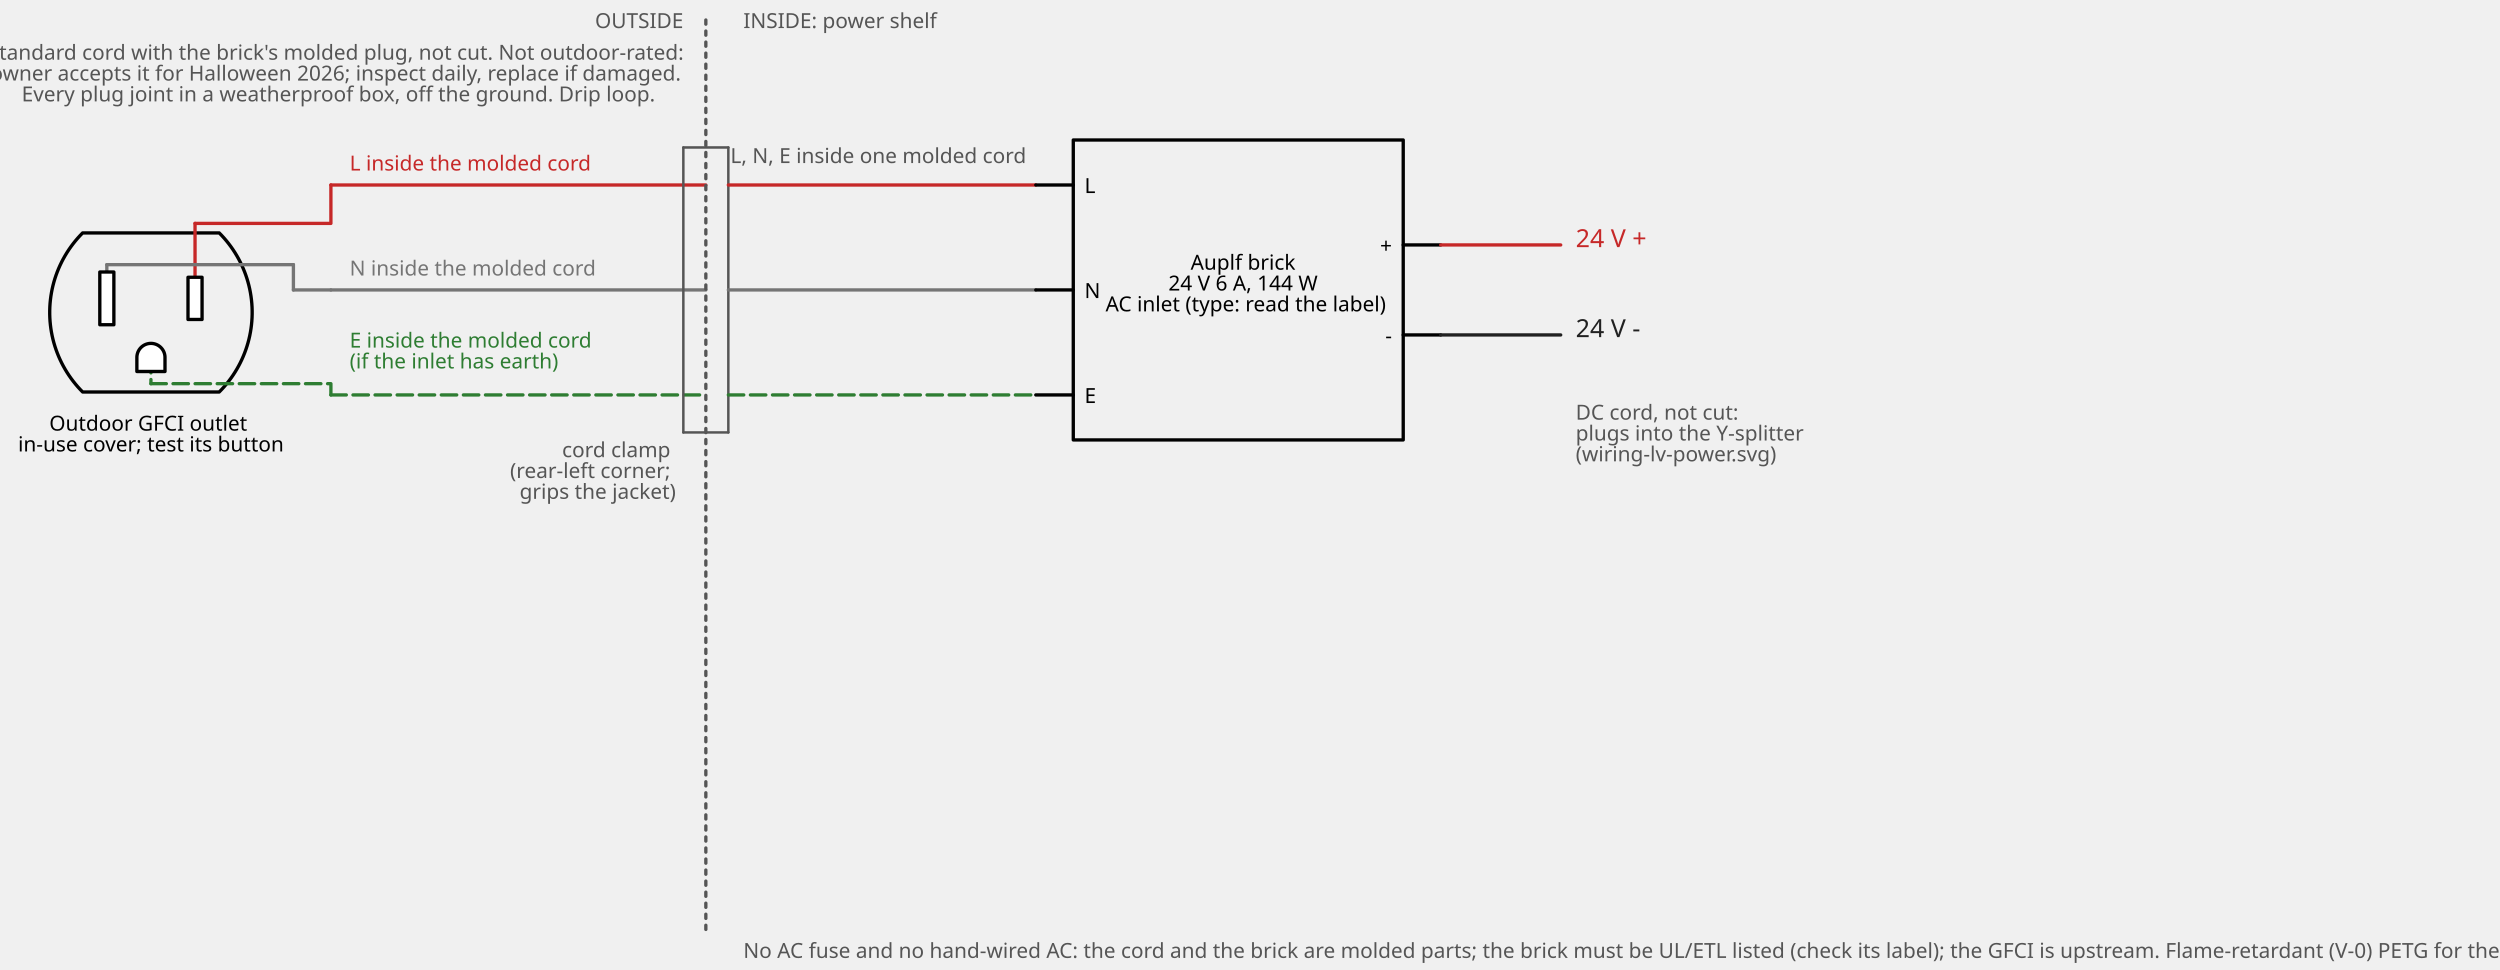
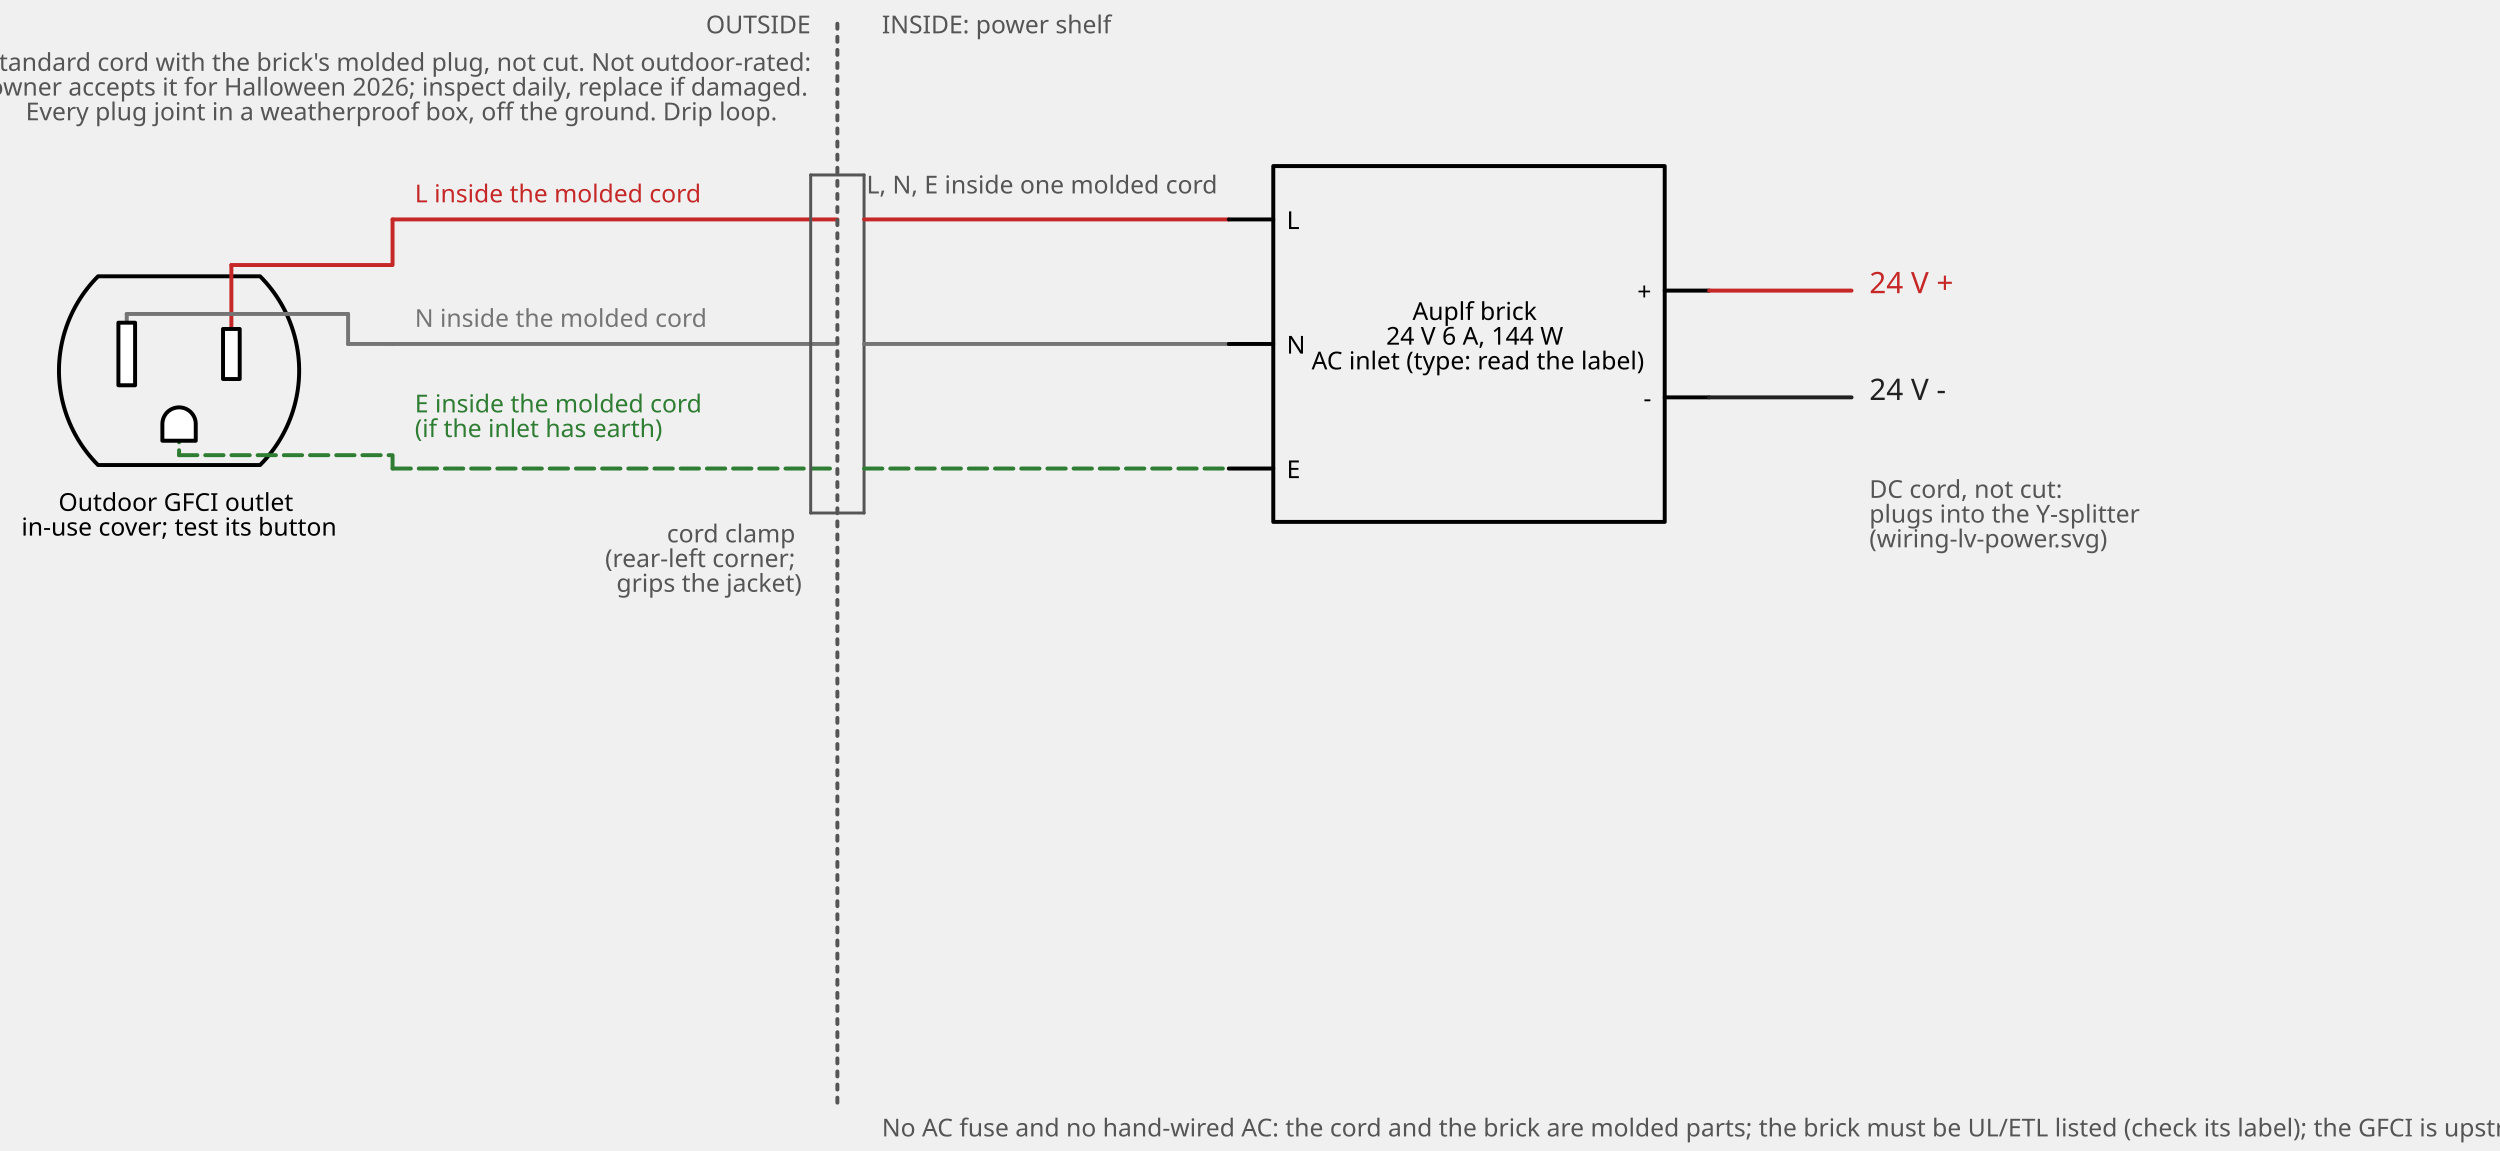
- <svg xmlns="http://www.w3.org/2000/svg" xml:lang="en" height="465.6pt" width="1200.2pt" viewBox="-72.46 -139.2 1200.2 465.6">
+ <svg xmlns="http://www.w3.org/2000/svg" xml:lang="en" height="465.6pt" width="1011.68pt" viewBox="-72.46 -139.2 1011.68 465.6">
  <polygon points="-32.784,-27.384 -33.988,-26.14 -35.152,-24.859 -36.274,-23.541 -37.353,-22.187 -38.388,-20.8 -39.379,-19.38 -40.323,-17.93 -41.22,-16.449 -42.07,-14.941 -42.871,-13.407 -43.622,-11.847 -44.322,-10.264 -44.972,-8.66 -45.57,-7.035 -46.115,-5.392 -46.608,-3.733 -47.047,-2.058 -47.432,-0.371 -47.763,1.328 -48.039,3.037 -48.26,4.754 -48.427,6.477 -48.538,8.204 -48.593,9.934 -48.593,11.666 -48.538,13.396 -48.427,15.123 -48.26,16.846 -48.039,18.563 -47.763,20.272 -47.432,21.971 -47.047,23.658 -46.608,25.333 -46.115,26.992 -45.57,28.635 -44.972,30.26 -44.322,31.864 -43.622,33.447 -42.871,35.007 -42.07,36.541 -41.22,38.049 -40.323,39.53 -39.379,40.98 -38.388,42.4 -37.353,43.787 -36.274,45.141 -35.152,46.459 -33.988,47.74 -32.784,48.984 32.784,48.984 33.988,47.74 35.152,46.459 36.274,45.141 37.353,43.787 38.388,42.4 39.379,40.98 40.323,39.53 41.22,38.049 42.07,36.541 42.871,35.007 43.622,33.447 44.322,31.864 44.972,30.26 45.57,28.635 46.115,26.992 46.608,25.333 47.047,23.658 47.432,21.971 47.763,20.272 48.039,18.563 48.26,16.846 48.427,15.123 48.538,13.396 48.593,11.666 48.593,9.934 48.538,8.204 48.427,6.477 48.26,4.754 48.039,3.037 47.763,1.328 47.432,-0.371 47.047,-2.058 46.608,-3.733 46.115,-5.392 45.57,-7.035 44.972,-8.66 44.322,-10.264 43.622,-11.847 42.871,-13.407 42.07,-14.941 41.22,-16.449 40.323,-17.93 39.379,-19.38 38.388,-20.8 37.353,-22.187 36.274,-23.541 35.152,-24.859 33.988,-26.14 32.784,-27.384 " style="stroke:black;fill:none;stroke-width:1.6;stroke-dasharray:-;stroke-linecap:round;stroke-linejoin:round;" />
  <path d="M 21.17,4.05 L 21.17,-13.95 L 21.17,-31.95" style="stroke:#c62828;fill:none;stroke-width:1.6;stroke-dasharray:-;stroke-linecap:round;stroke-linejoin:round;" />
  <path d="M 21.17,-31.95 L 86.4,-31.95 L 86.4,-50.4" style="stroke:#c62828;fill:none;stroke-width:1.6;stroke-dasharray:-;stroke-linecap:round;stroke-linejoin:round;" />
  <path d="M -21.17,4.05 L -21.17,-4.05 L -21.17,-12.15" style="stroke:#757575;fill:none;stroke-width:1.6;stroke-dasharray:-;stroke-linecap:round;stroke-linejoin:round;" />
  <path d="M -21.17,-12.15 L 23.615,-12.15 L 68.4,-12.15" style="stroke:#757575;fill:none;stroke-width:1.6;stroke-dasharray:-;stroke-linecap:round;stroke-linejoin:round;" />
  <path d="M 68.4,-12.15 L 68.4,-6.075 L 68.4,-0" style="stroke:#757575;fill:none;stroke-width:1.6;stroke-dasharray:-;stroke-linecap:round;stroke-linejoin:round;" />
  <path d="M 68.4,-0.0 L 77.4,-0 L 86.4,-0" style="stroke:#757575;fill:none;stroke-width:1.6;stroke-dasharray:-;stroke-linecap:round;stroke-linejoin:round;" />
  <path d="M 0.0,32.4 L -0,38.7 L -0,45" style="stroke:#2e7d32;fill:none;stroke-width:1.6;stroke-dasharray:7.4,3.2;stroke-linecap:round;stroke-linejoin:round;" />
  <path d="M -2.3145824503884972e-15,45.0 L 86.4,45 L 86.4,50.4" style="stroke:#2e7d32;fill:none;stroke-width:1.6;stroke-dasharray:7.4,3.2;stroke-linecap:round;stroke-linejoin:round;" />
  <path d="M 86.4,-50.4 L 176.4,-50.4 L 266.4,-50.4" style="stroke:#c62828;fill:none;stroke-width:1.6;stroke-dasharray:-;stroke-linecap:round;stroke-linejoin:round;" />
  <path d="M 86.4,-0.0 L 176.4,-0 L 266.4,-0" style="stroke:#757575;fill:none;stroke-width:1.6;stroke-dasharray:-;stroke-linecap:round;stroke-linejoin:round;" />
  <path d="M 86.4,50.4 L 176.4,50.4 L 266.4,50.4" style="stroke:#2e7d32;fill:none;stroke-width:1.6;stroke-dasharray:7.4,3.2;stroke-linecap:round;stroke-linejoin:round;" />
  <path d="M 266.4,-129.6 L 266.4,90 L 266.4,309.6" style="stroke:#555555;fill:none;stroke-width:1.6;stroke-dasharray:2,3.3;stroke-linecap:round;stroke-linejoin:round;" />
  <path d="M 255.6,68.4 L 266.4,68.4 L 277.2,68.4" style="stroke:#555555;fill:none;stroke-width:1.2;stroke-dasharray:-;stroke-linecap:round;stroke-linejoin:round;" />
  <path d="M 277.2,68.4 L 277.2,-0 L 277.2,-68.4" style="stroke:#555555;fill:none;stroke-width:1.2;stroke-dasharray:-;stroke-linecap:round;stroke-linejoin:round;" />
  <path d="M 277.2,-68.4 L 266.4,-68.4 L 255.6,-68.4" style="stroke:#555555;fill:none;stroke-width:1.2;stroke-dasharray:-;stroke-linecap:round;stroke-linejoin:round;" />
  <path d="M 255.6,-68.4 L 255.6,-0 L 255.6,68.4" style="stroke:#555555;fill:none;stroke-width:1.2;stroke-dasharray:-;stroke-linecap:round;stroke-linejoin:round;" />
  <path d="M 277.2,-50.4 L 351,-50.4 L 424.8,-50.4" style="stroke:#c62828;fill:none;stroke-width:1.6;stroke-dasharray:-;stroke-linecap:round;stroke-linejoin:round;" />
  <path d="M 277.2,-0.0 L 351,-0 L 424.8,-0" style="stroke:#757575;fill:none;stroke-width:1.6;stroke-dasharray:-;stroke-linecap:round;stroke-linejoin:round;" />
  <path d="M 277.2,50.4 L 351,50.4 L 424.8,50.4" style="stroke:#2e7d32;fill:none;stroke-width:1.6;stroke-dasharray:7.4,3.2;stroke-linecap:round;stroke-linejoin:round;" />
  <path d="M 442.8,72.0 L 601.2,72 L 601.2,-72 L 442.8,-72 L 442.8,72" style="stroke:black;fill:none;stroke-width:1.6;stroke-dasharray:-;stroke-linecap:round;stroke-linejoin:round;" />
  <path d="M 442.8,-50.4 L 424.8,-50.4" style="stroke:black;fill:none;stroke-width:1.6;stroke-dasharray:-;stroke-linecap:round;stroke-linejoin:round;" />
  <path d="M 442.8,-0.0 L 424.8,-0" style="stroke:black;fill:none;stroke-width:1.6;stroke-dasharray:-;stroke-linecap:round;stroke-linejoin:round;" />
  <path d="M 442.8,50.4 L 424.8,50.4" style="stroke:black;fill:none;stroke-width:1.6;stroke-dasharray:-;stroke-linecap:round;stroke-linejoin:round;" />
  <path d="M 601.2,-21.6 L 619.2,-21.6" style="stroke:black;fill:none;stroke-width:1.6;stroke-dasharray:-;stroke-linecap:round;stroke-linejoin:round;" />
  <path d="M 601.2,21.6 L 619.2,21.6" style="stroke:black;fill:none;stroke-width:1.6;stroke-dasharray:-;stroke-linecap:round;stroke-linejoin:round;" />
  <path d="M 619.2,-21.6 L 648,-21.6 L 676.8,-21.6" style="stroke:#c62828;fill:none;stroke-width:1.6;stroke-dasharray:-;stroke-linecap:round;stroke-linejoin:round;" />
  <path d="M 619.2,21.6 L 648,21.6 L 676.8,21.6" style="stroke:#212121;fill:none;stroke-width:1.6;stroke-dasharray:-;stroke-linecap:round;stroke-linejoin:round;" />
  <polygon points="-24.545,-8.606 -24.545,16.706 -17.795,16.706 -17.795,-8.606 " style="stroke:black;fill:white;stroke-width:1.6;stroke-dasharray:-;stroke-linecap:round;stroke-linejoin:round;" />
  <polygon points="24.545,-6.075 24.545,14.175 17.795,14.175 17.795,-6.075 " style="stroke:black;fill:white;stroke-width:1.6;stroke-dasharray:-;stroke-linecap:round;stroke-linejoin:round;" />
  <polygon points="-6.75,32.4 -6.75,39.15 6.75,39.15 6.75,32.4 6.75,32.4 6.736,31.968 6.695,31.537 6.626,31.11 6.529,30.688 6.406,30.273 6.257,29.867 6.082,29.471 5.881,29.088 5.657,28.718 5.41,28.363 5.14,28.024 4.849,27.704 4.538,27.403 4.209,27.123 3.862,26.864 3.499,26.628 3.122,26.415 2.732,26.228 2.331,26.065 1.921,25.929 1.502,25.819 1.077,25.737 0.648,25.681 0.216,25.653 -0.216,25.653 -0.648,25.681 -1.077,25.737 -1.502,25.819 -1.921,25.929 -2.331,26.065 -2.732,26.228 -3.122,26.415 -3.499,26.628 -3.862,26.864 -4.209,27.123 -4.538,27.403 -4.849,27.704 -5.14,28.024 -5.41,28.363 -5.657,28.718 -5.881,29.088 -6.082,29.471 -6.257,29.867 -6.406,30.273 -6.529,30.688 -6.626,31.11 -6.695,31.537 -6.736,31.968 -6.75,32.4 " style="stroke:black;fill:white;stroke-width:1.6;stroke-dasharray:-;stroke-linecap:round;stroke-linejoin:round;" />
  <text x="0.0" y="49.784" dominant-baseline="hanging" fill="black" font-size="10" font-family="sans" text-anchor="middle">
    <tspan x="0.0" dy="10">Outdoor GFCI outlet</tspan>
    <tspan x="0.0" dy="10">in-use cover; test its button</tspan>
  </text>
  <text x="95.4" y="-71.2" dominant-baseline="central" fill="#c62828" font-size="10" font-family="sans" text-anchor="start">
    <tspan x="95.4" dy="10">L  inside the molded cord</tspan>
  </text>
  <text x="95.4" y="-20.8" dominant-baseline="central" fill="#757575" font-size="10" font-family="sans" text-anchor="start">
    <tspan x="95.4" dy="10">N  inside the molded cord</tspan>
  </text>
  <text x="95.4" y="13.8" dominant-baseline="central" fill="#2e7d32" font-size="10" font-family="sans" text-anchor="start">
    <tspan x="95.4" dy="10">E  inside the molded cord</tspan>
    <tspan x="95.4" dy="10">(if the inlet has earth)</tspan>
  </text>
  <text x="90" y="-124.4" dominant-baseline="central" fill="#555555" font-size="10" font-family="sans" text-anchor="middle">
    <tspan x="90" dy="10">Standard cord with the brick's molded plug, not cut. Not outdoor-rated:</tspan>
    <tspan x="90" dy="10">owner accepts it for Halloween 2026; inspect daily, replace if damaged.</tspan>
    <tspan x="90" dy="10">Every plug joint in a weatherproof box, off the ground. Drip loop.</tspan>
  </text>
  <text x="252.0" y="66.4" dominant-baseline="central" fill="#555555" font-size="10" font-family="sans" text-anchor="end">
    <tspan x="252.0" dy="10">cord clamp</tspan>
    <tspan x="252.0" dy="10">(rear-left corner;</tspan>
    <tspan x="252.0" dy="10">grips the jacket)</tspan>
  </text>
  <text x="255.6" y="-139.6" dominant-baseline="central" fill="#555555" font-size="10" font-family="sans" text-anchor="end">
    <tspan x="255.6" dy="10">OUTSIDE</tspan>
  </text>
  <text x="284.4" y="-139.6" dominant-baseline="central" fill="#555555" font-size="10" font-family="sans" text-anchor="start">
    <tspan x="284.4" dy="10">INSIDE: power shelf</tspan>
  </text>
  <text x="349.2" y="-74.8" dominant-baseline="central" fill="#555555" font-size="10" font-family="sans" text-anchor="middle">
    <tspan x="349.2" dy="10">L, N, E inside one molded cord</tspan>
  </text>
  <text x="448.2" y="-60.4" dominant-baseline="central" fill="black" font-size="10" font-family="sans" text-anchor="start">
    <tspan x="448.2" dy="10">L</tspan>
  </text>
  <text x="448.2" y="-10.0" dominant-baseline="central" fill="black" font-size="10" font-family="sans" text-anchor="start">
    <tspan x="448.2" dy="10">N</tspan>
  </text>
  <text x="448.2" y="40.4" dominant-baseline="central" fill="black" font-size="10" font-family="sans" text-anchor="start">
    <tspan x="448.2" dy="10">E</tspan>
  </text>
  <text x="595.8" y="-31.6" dominant-baseline="central" fill="black" font-size="10" font-family="sans" text-anchor="end">
    <tspan x="595.8" dy="10">+</tspan>
  </text>
  <text x="595.8" y="11.6" dominant-baseline="central" fill="black" font-size="10" font-family="sans" text-anchor="end">
    <tspan x="595.8" dy="10">-</tspan>
  </text>
  <text x="525.6" y="-23.6" dominant-baseline="central" fill="black" font-size="10" font-family="sans" text-anchor="middle">
    <tspan x="525.6" dy="10">Auplf brick</tspan>
    <tspan x="525.6" dy="10">24 V 6 A, 144 W</tspan>
    <tspan x="525.6" dy="10">AC inlet (type: read the label)</tspan>
  </text>
  <text x="684" y="-37.2" dominant-baseline="central" fill="#c62828" font-size="12" font-family="sans" text-anchor="start">
    <tspan x="684" dy="12">24 V +</tspan>
  </text>
  <text x="684" y="6" dominant-baseline="central" fill="#212121" font-size="12" font-family="sans" text-anchor="start">
    <tspan x="684" dy="12">24 V -</tspan>
  </text>
  <text x="684" y="48.4" dominant-baseline="central" fill="#555555" font-size="10" font-family="sans" text-anchor="start">
    <tspan x="684" dy="10">DC cord, not cut:</tspan>
    <tspan x="684" dy="10">plugs into the Y-splitter</tspan>
    <tspan x="684" dy="10">(wiring-lv-power.svg)</tspan>
  </text>
  <text x="284.4" y="306.8" dominant-baseline="central" fill="#555555" font-size="10" font-family="sans" text-anchor="start">
-     <tspan x="284.4" dy="10">No AC fuse and no hand-wired AC: the cord and the brick are molded parts; the brick must be UL/ETL listed (check its label); the GFCI is upstream. Flame-retardant (V-0) PETG for the shelf.</tspan>
+     <tspan x="284.4" dy="10">No AC fuse and no hand-wired AC: the cord and the brick are molded parts; the brick must be UL/ETL listed (check its label); the GFCI is upstream.</tspan>
  </text>
</svg>
